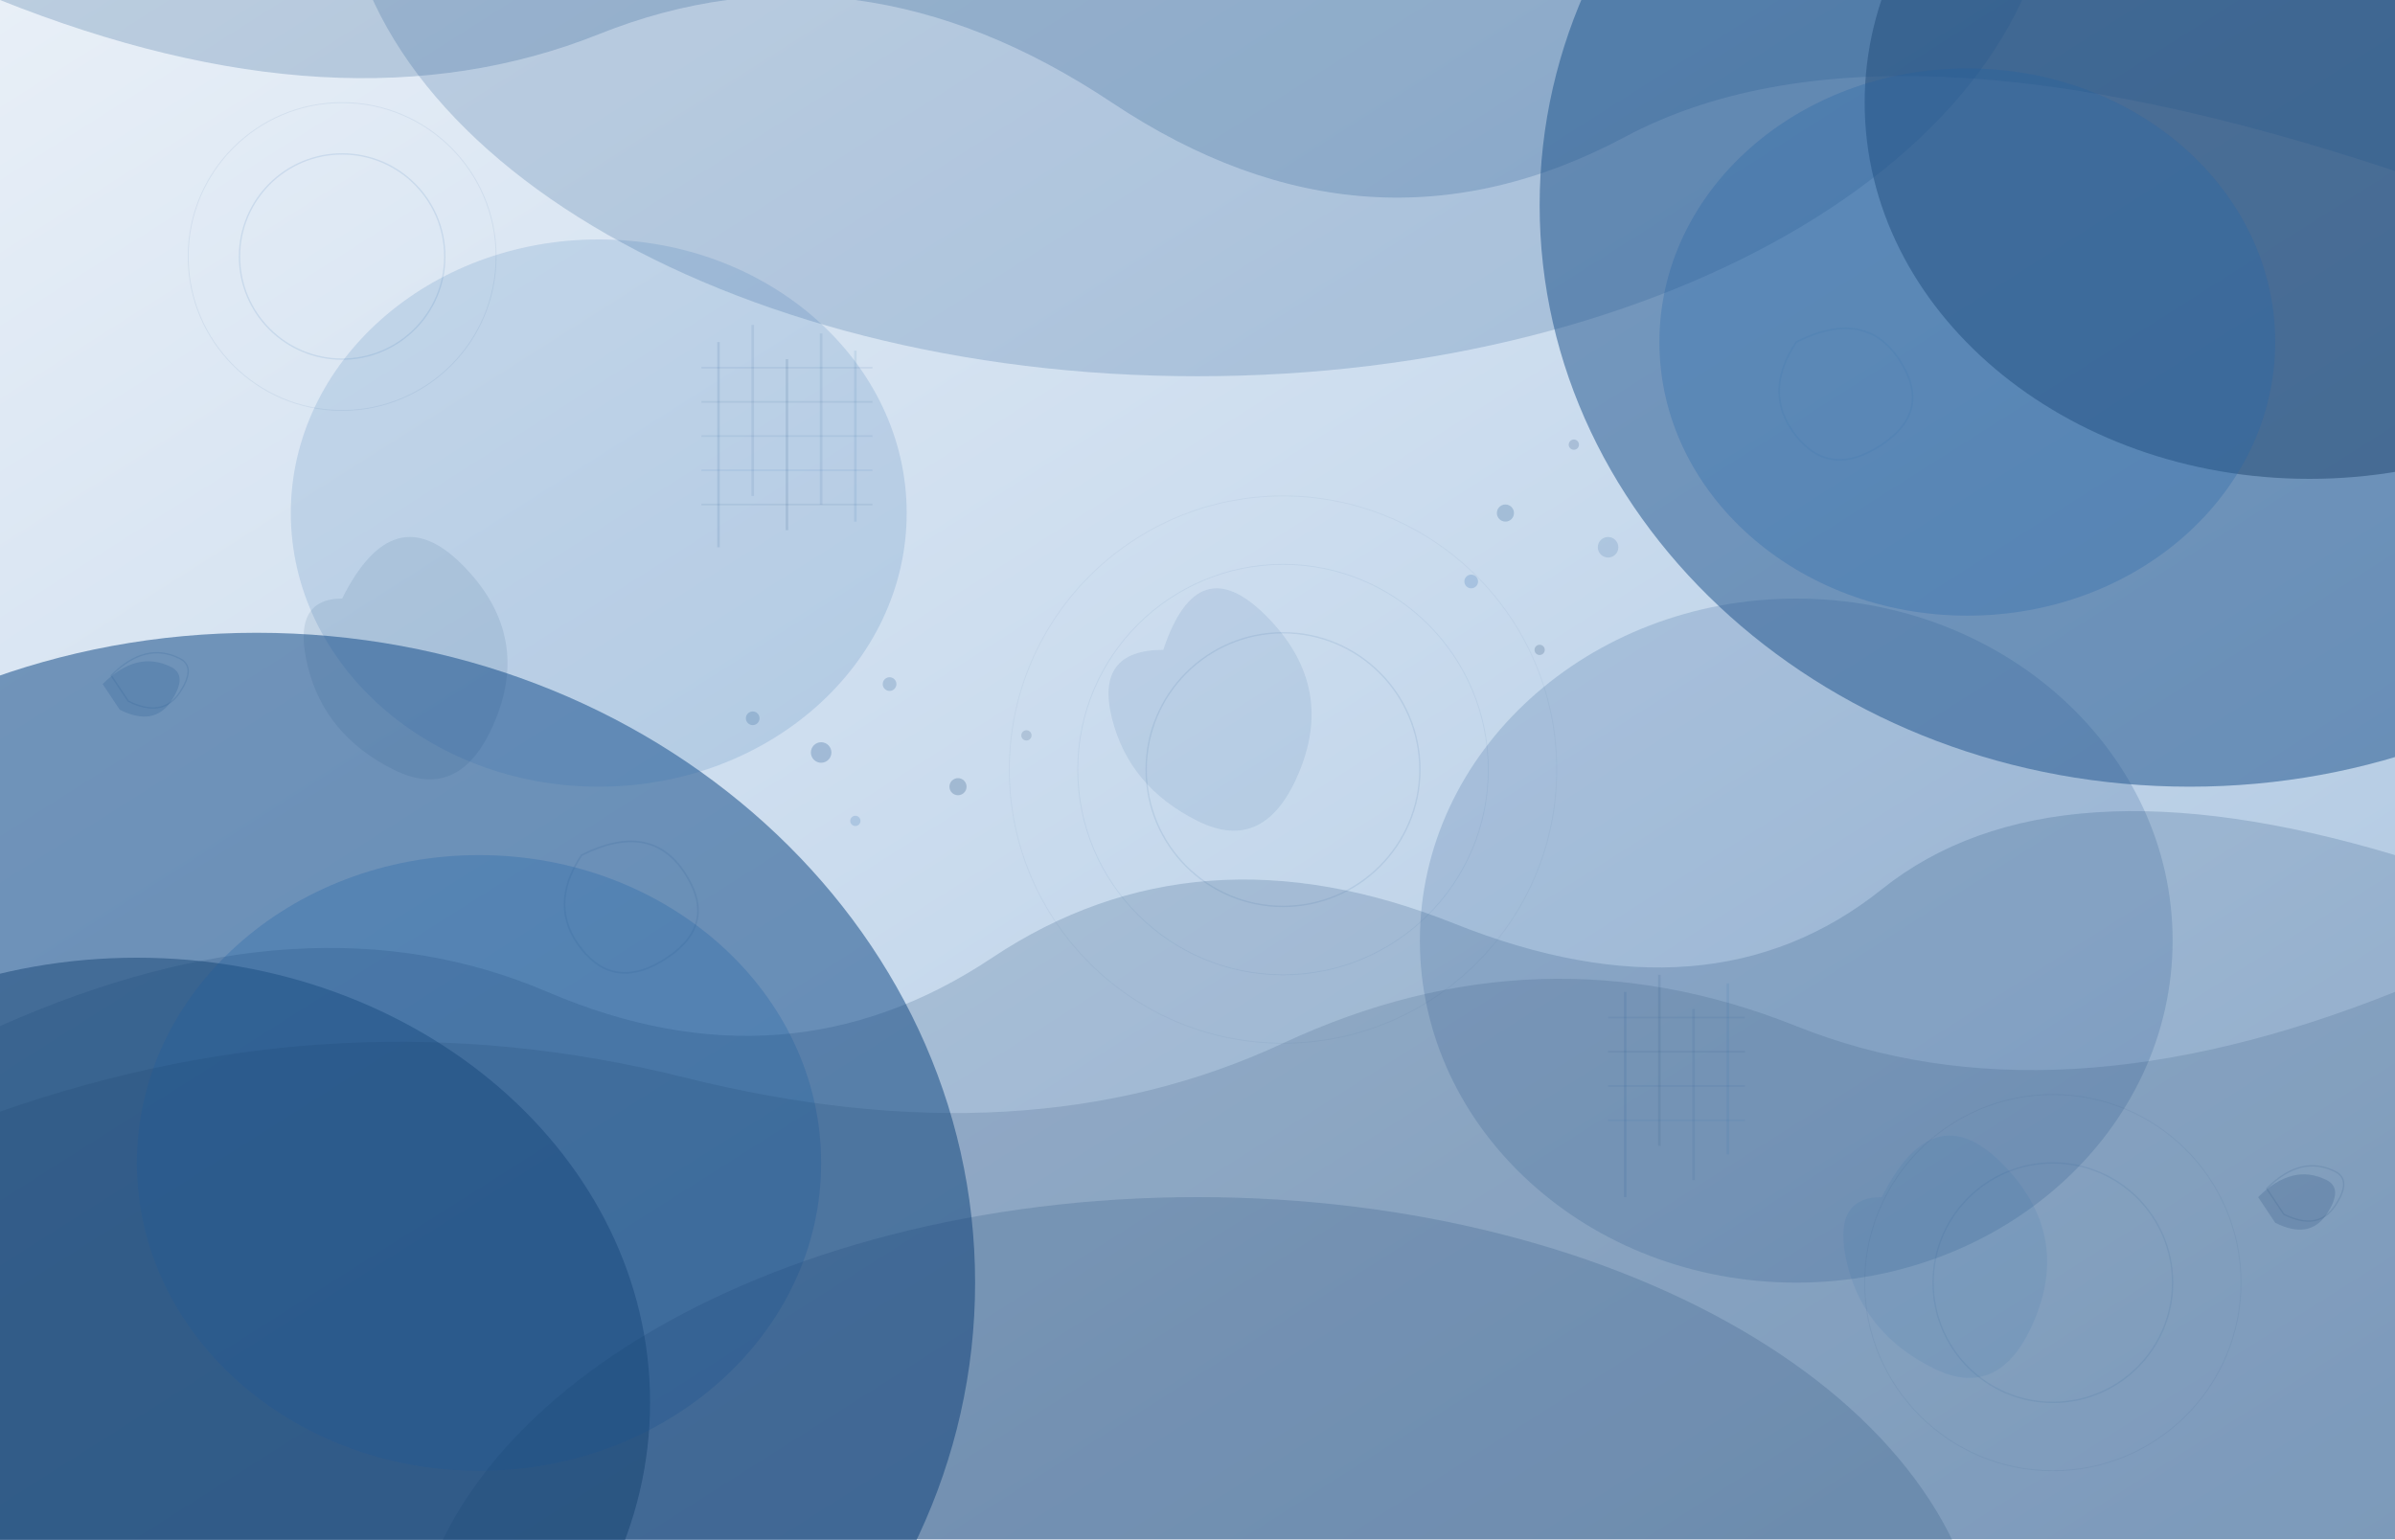
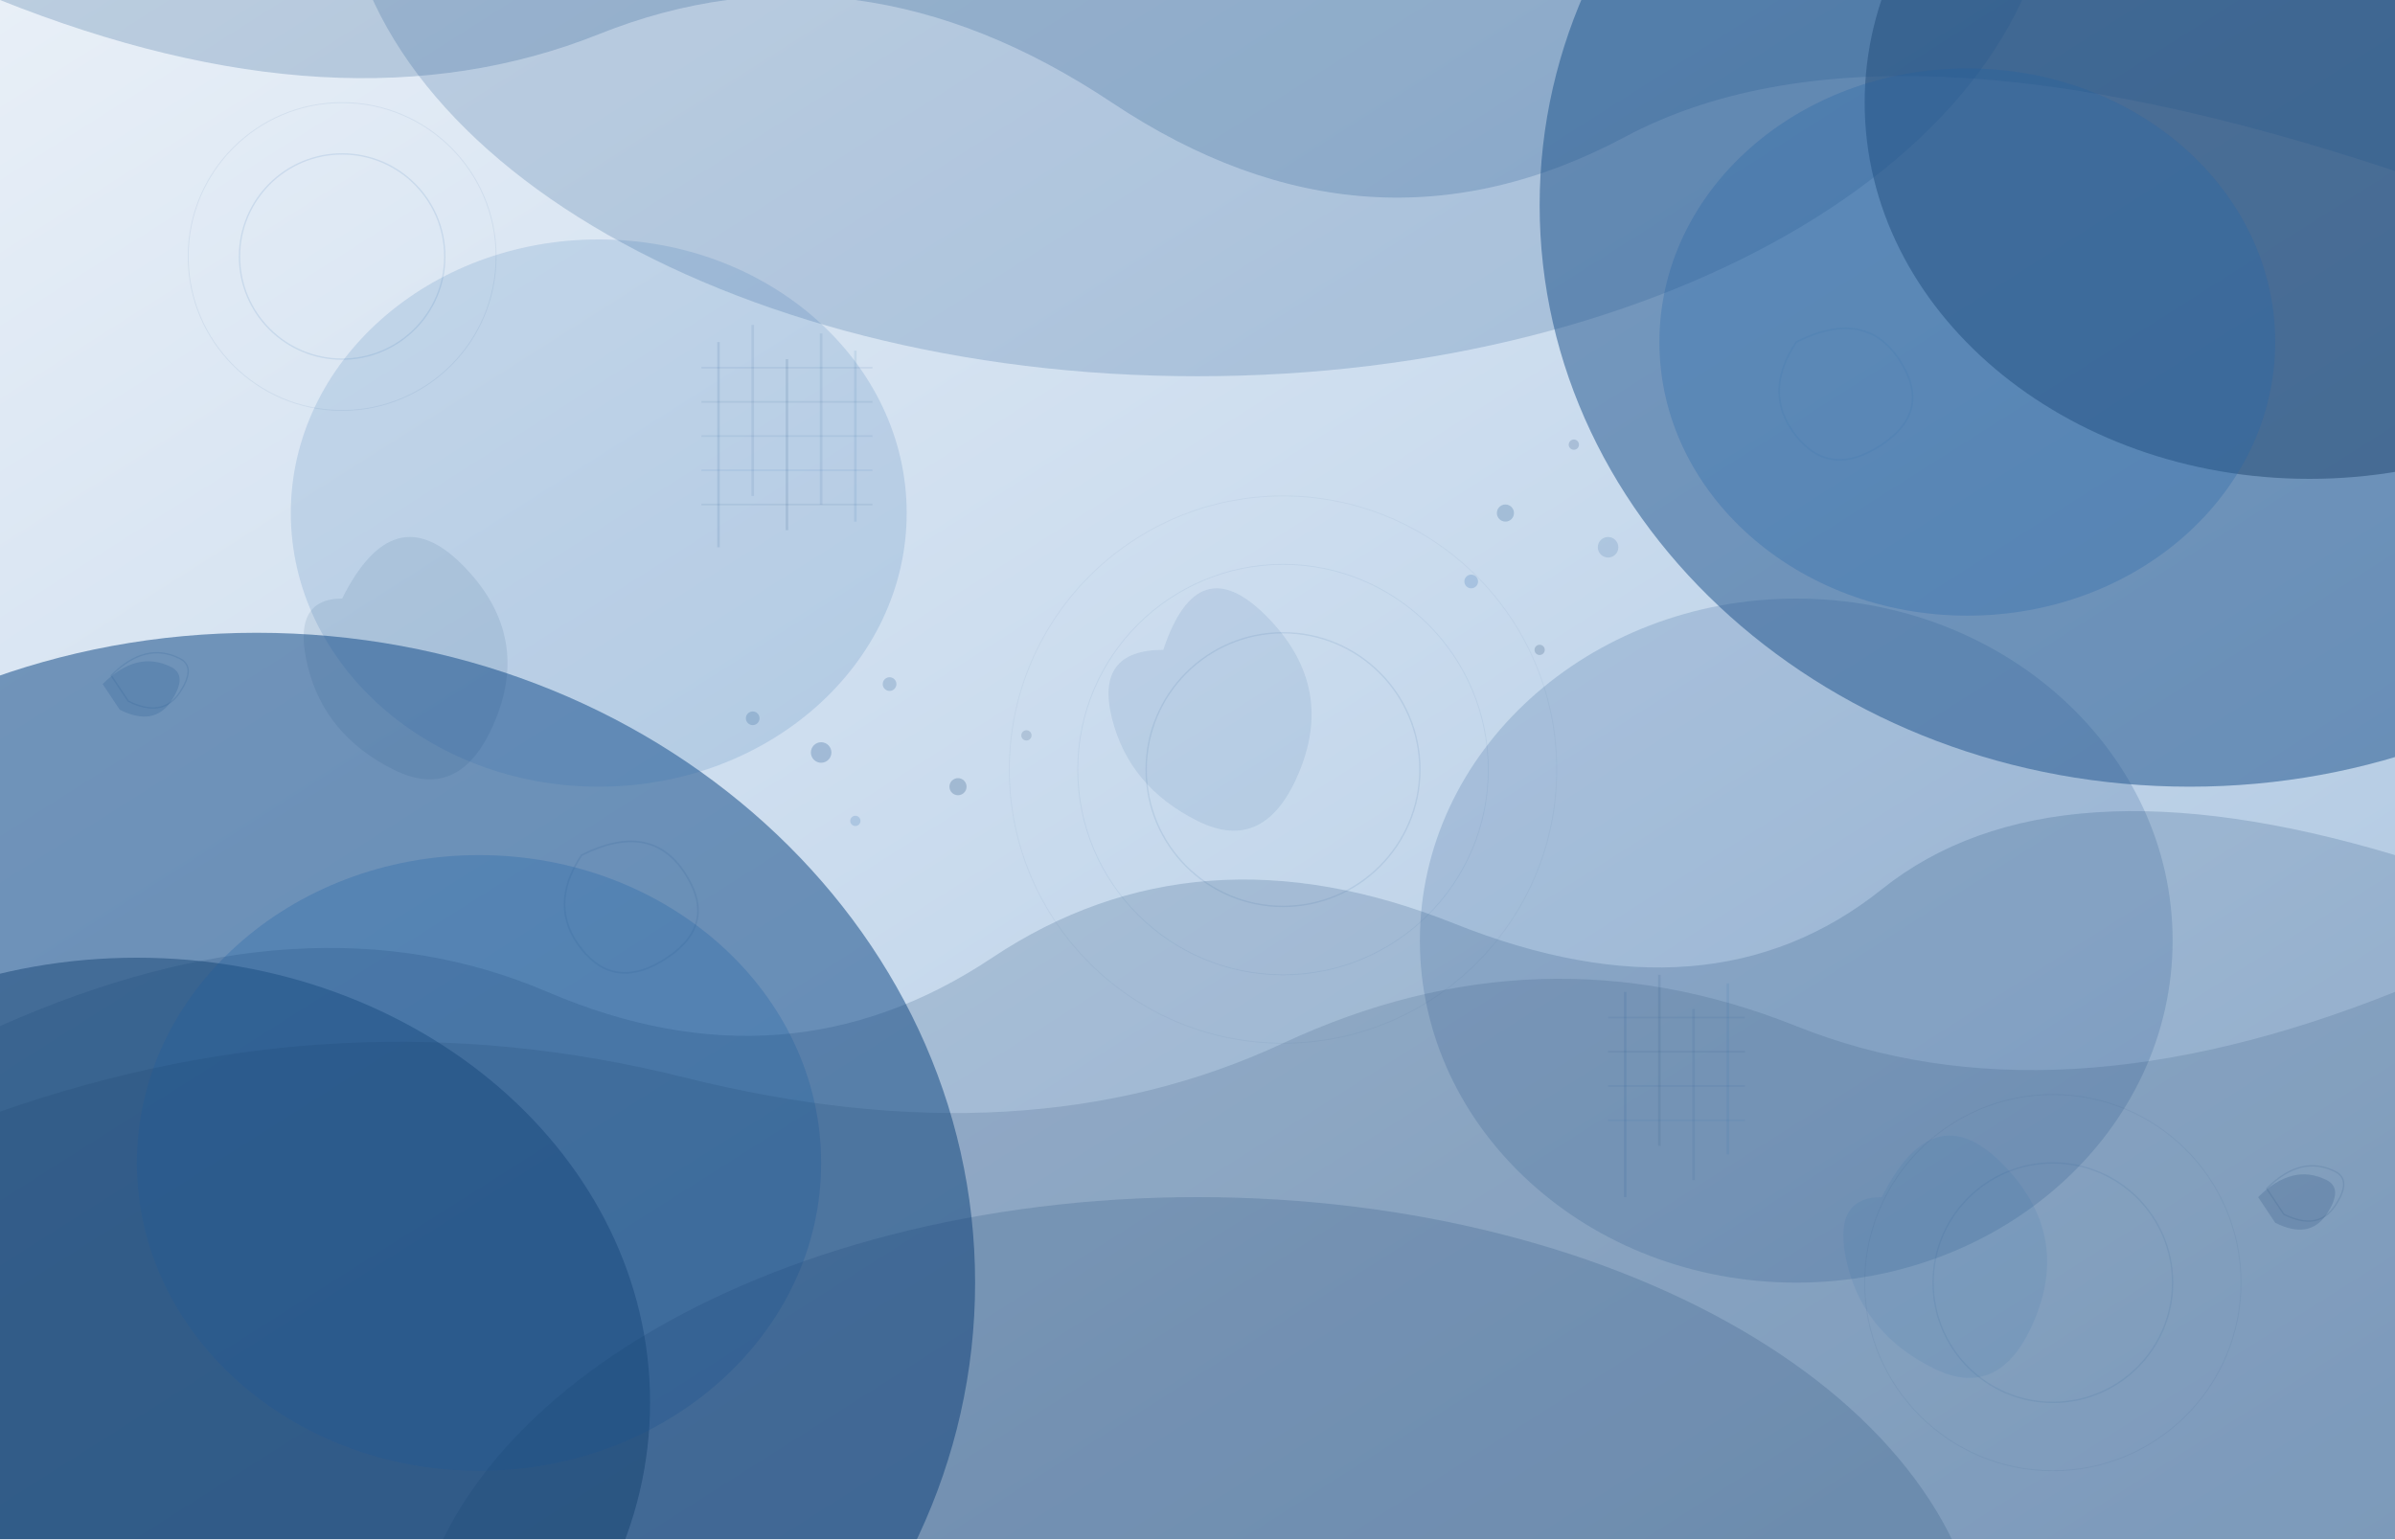
- <svg xmlns="http://www.w3.org/2000/svg" width="100%" viewBox="0 0 1400 900">
+ <svg xmlns="http://www.w3.org/2000/svg" preserveAspectRatio="xMidYMid slice" viewBox="0 0 1400 900">
  <defs>
    <linearGradient id="bg" x1="0%" y1="0%" x2="100%" y2="100%">
      <stop offset="0%" stop-color="#e8eff7" />
      <stop offset="50%" stop-color="#c8daed" />
      <stop offset="100%" stop-color="#a8c2dd" />
    </linearGradient>
  </defs>
  <rect width="1400" height="900" fill="url(#bg)" />
  <ellipse cx="150" cy="750" rx="420" ry="380" fill="#1a508a" opacity="0.55" />
  <ellipse cx="80" cy="820" rx="300" ry="260" fill="#0f3d6e" opacity="0.45" />
  <ellipse cx="280" cy="680" rx="200" ry="180" fill="#2263a8" opacity="0.3" />
  <ellipse cx="1280" cy="120" rx="380" ry="340" fill="#1a508a" opacity="0.5" />
  <ellipse cx="1350" cy="60" rx="260" ry="220" fill="#0d335c" opacity="0.4" />
  <ellipse cx="1150" cy="200" rx="180" ry="160" fill="#2263a8" opacity="0.28" />
  <ellipse cx="700" cy="-80" rx="500" ry="300" fill="#1a508a" opacity="0.2" />
  <ellipse cx="700" cy="980" rx="460" ry="280" fill="#0f3d6e" opacity="0.18" />
  <ellipse cx="1050" cy="550" rx="220" ry="200" fill="#1a508a" opacity="0.18" />
  <ellipse cx="350" cy="300" rx="180" ry="160" fill="#2263a8" opacity="0.15" />
  <path d="M0,600 Q180,520 320,580 Q460,640 580,560 Q700,480 850,540 Q1000,600 1100,520 Q1200,440 1400,500 L1400,900 L0,900 Z" fill="#0f3d6e" opacity="0.18" />
  <path d="M0,650 Q200,580 400,630 Q600,680 750,610 Q900,540 1050,600 Q1200,660 1400,580 L1400,900 L0,900 Z" fill="#0d335c" opacity="0.14" />
  <path d="M0,0 Q200,80 350,20 Q500,-40 650,60 Q800,160 950,80 Q1100,0 1400,100 L1400,0 Z" fill="#1a508a" opacity="0.22" />
  <circle cx="480" cy="440" r="6" fill="#1a508a" opacity="0.25" />
  <circle cx="520" cy="400" r="4" fill="#1a508a" opacity="0.2" />
  <circle cx="560" cy="460" r="5" fill="#0f3d6e" opacity="0.22" />
  <circle cx="500" cy="480" r="3" fill="#2263a8" opacity="0.18" />
  <circle cx="440" cy="420" r="4" fill="#1a508a" opacity="0.2" />
  <circle cx="600" cy="430" r="3" fill="#0d335c" opacity="0.15" />
  <circle cx="880" cy="300" r="5" fill="#1a508a" opacity="0.22" />
  <circle cx="920" cy="260" r="3" fill="#0f3d6e" opacity="0.18" />
  <circle cx="860" cy="340" r="4" fill="#2263a8" opacity="0.2" />
  <circle cx="940" cy="320" r="6" fill="#1a508a" opacity="0.15" />
  <circle cx="900" cy="380" r="3" fill="#0d335c" opacity="0.18" />
  <line x1="420" y1="200" x2="420" y2="320" stroke="#1a508a" stroke-width="1.5" opacity="0.12" />
  <line x1="440" y1="190" x2="440" y2="290" stroke="#1a508a" stroke-width="1.5" opacity="0.1" />
  <line x1="460" y1="210" x2="460" y2="310" stroke="#0f3d6e" stroke-width="1.5" opacity="0.12" />
  <line x1="480" y1="195" x2="480" y2="295" stroke="#1a508a" stroke-width="1.5" opacity="0.1" />
  <line x1="500" y1="205" x2="500" y2="305" stroke="#2263a8" stroke-width="1.5" opacity="0.1" />
  <line x1="410" y1="215" x2="510" y2="215" stroke="#1a508a" stroke-width="1" opacity="0.08" />
  <line x1="410" y1="235" x2="510" y2="235" stroke="#0f3d6e" stroke-width="1" opacity="0.08" />
  <line x1="410" y1="255" x2="510" y2="255" stroke="#1a508a" stroke-width="1" opacity="0.08" />
  <line x1="410" y1="275" x2="510" y2="275" stroke="#2263a8" stroke-width="1" opacity="0.08" />
  <line x1="410" y1="295" x2="510" y2="295" stroke="#0f3d6e" stroke-width="1" opacity="0.08" />
  <line x1="950" y1="580" x2="950" y2="700" stroke="#1a508a" stroke-width="1.5" opacity="0.12" />
  <line x1="970" y1="570" x2="970" y2="670" stroke="#0f3d6e" stroke-width="1.5" opacity="0.1" />
  <line x1="990" y1="590" x2="990" y2="690" stroke="#1a508a" stroke-width="1.5" opacity="0.1" />
  <line x1="1010" y1="575" x2="1010" y2="675" stroke="#2263a8" stroke-width="1.5" opacity="0.1" />
  <line x1="940" y1="595" x2="1020" y2="595" stroke="#1a508a" stroke-width="1" opacity="0.08" />
  <line x1="940" y1="615" x2="1020" y2="615" stroke="#0f3d6e" stroke-width="1" opacity="0.08" />
  <line x1="940" y1="635" x2="1020" y2="635" stroke="#1a508a" stroke-width="1" opacity="0.08" />
  <line x1="940" y1="655" x2="1020" y2="655" stroke="#2263a8" stroke-width="1" opacity="0.08" />
  <path d="M680,380 Q700,320 740,360 Q780,400 760,450 Q740,500 700,480 Q660,460 650,420 Q640,380 680,380 Z" fill="#1a508a" opacity="0.1" />
  <path d="M200,350 Q230,290 270,330 Q310,370 290,420 Q270,470 230,450 Q190,430 180,390 Q170,350 200,350 Z" fill="#0f3d6e" opacity="0.1" />
  <path d="M1100,700 Q1130,640 1170,680 Q1210,720 1190,770 Q1170,820 1130,800 Q1090,780 1080,740 Q1070,700 1100,700 Z" fill="#2263a8" opacity="0.1" />
  <path d="M60,400 Q80,380 100,390 Q110,395 100,410 Q90,425 70,415 Z" fill="#1a508a" opacity="0.2" />
  <path d="M65,395 Q85,375 105,385 Q115,390 105,405 Q95,420 75,410 Z" fill="none" stroke="#1a508a" stroke-width="0.8" opacity="0.15" />
  <path d="M1320,700 Q1340,680 1360,690 Q1370,695 1360,710 Q1350,725 1330,715 Z" fill="#0f3d6e" opacity="0.18" />
  <path d="M1325,695 Q1345,675 1365,685 Q1375,690 1365,705 Q1355,720 1335,710 Z" fill="none" stroke="#0f3d6e" stroke-width="0.8" opacity="0.12" />
  <circle cx="750" cy="450" r="80" fill="none" stroke="#1a508a" stroke-width="0.8" opacity="0.1" />
  <circle cx="750" cy="450" r="120" fill="none" stroke="#1a508a" stroke-width="0.5" opacity="0.07" />
  <circle cx="750" cy="450" r="160" fill="none" stroke="#0f3d6e" stroke-width="0.5" opacity="0.05" />
  <circle cx="200" cy="150" r="60" fill="none" stroke="#2263a8" stroke-width="0.8" opacity="0.12" />
  <circle cx="200" cy="150" r="90" fill="none" stroke="#1a508a" stroke-width="0.5" opacity="0.08" />
  <circle cx="1200" cy="750" r="70" fill="none" stroke="#1a508a" stroke-width="0.8" opacity="0.1" />
  <circle cx="1200" cy="750" r="110" fill="none" stroke="#0f3d6e" stroke-width="0.5" opacity="0.07" />
  <path d="M340,500 Q380,480 400,510 Q420,540 390,560 Q360,580 340,555 Q320,530 340,500 Z" fill="none" stroke="#1a508a" stroke-width="1" opacity="0.12" />
  <path d="M1050,200 Q1090,180 1110,210 Q1130,240 1100,260 Q1070,280 1050,255 Q1030,230 1050,200 Z" fill="none" stroke="#2263a8" stroke-width="1" opacity="0.1" />
</svg>
